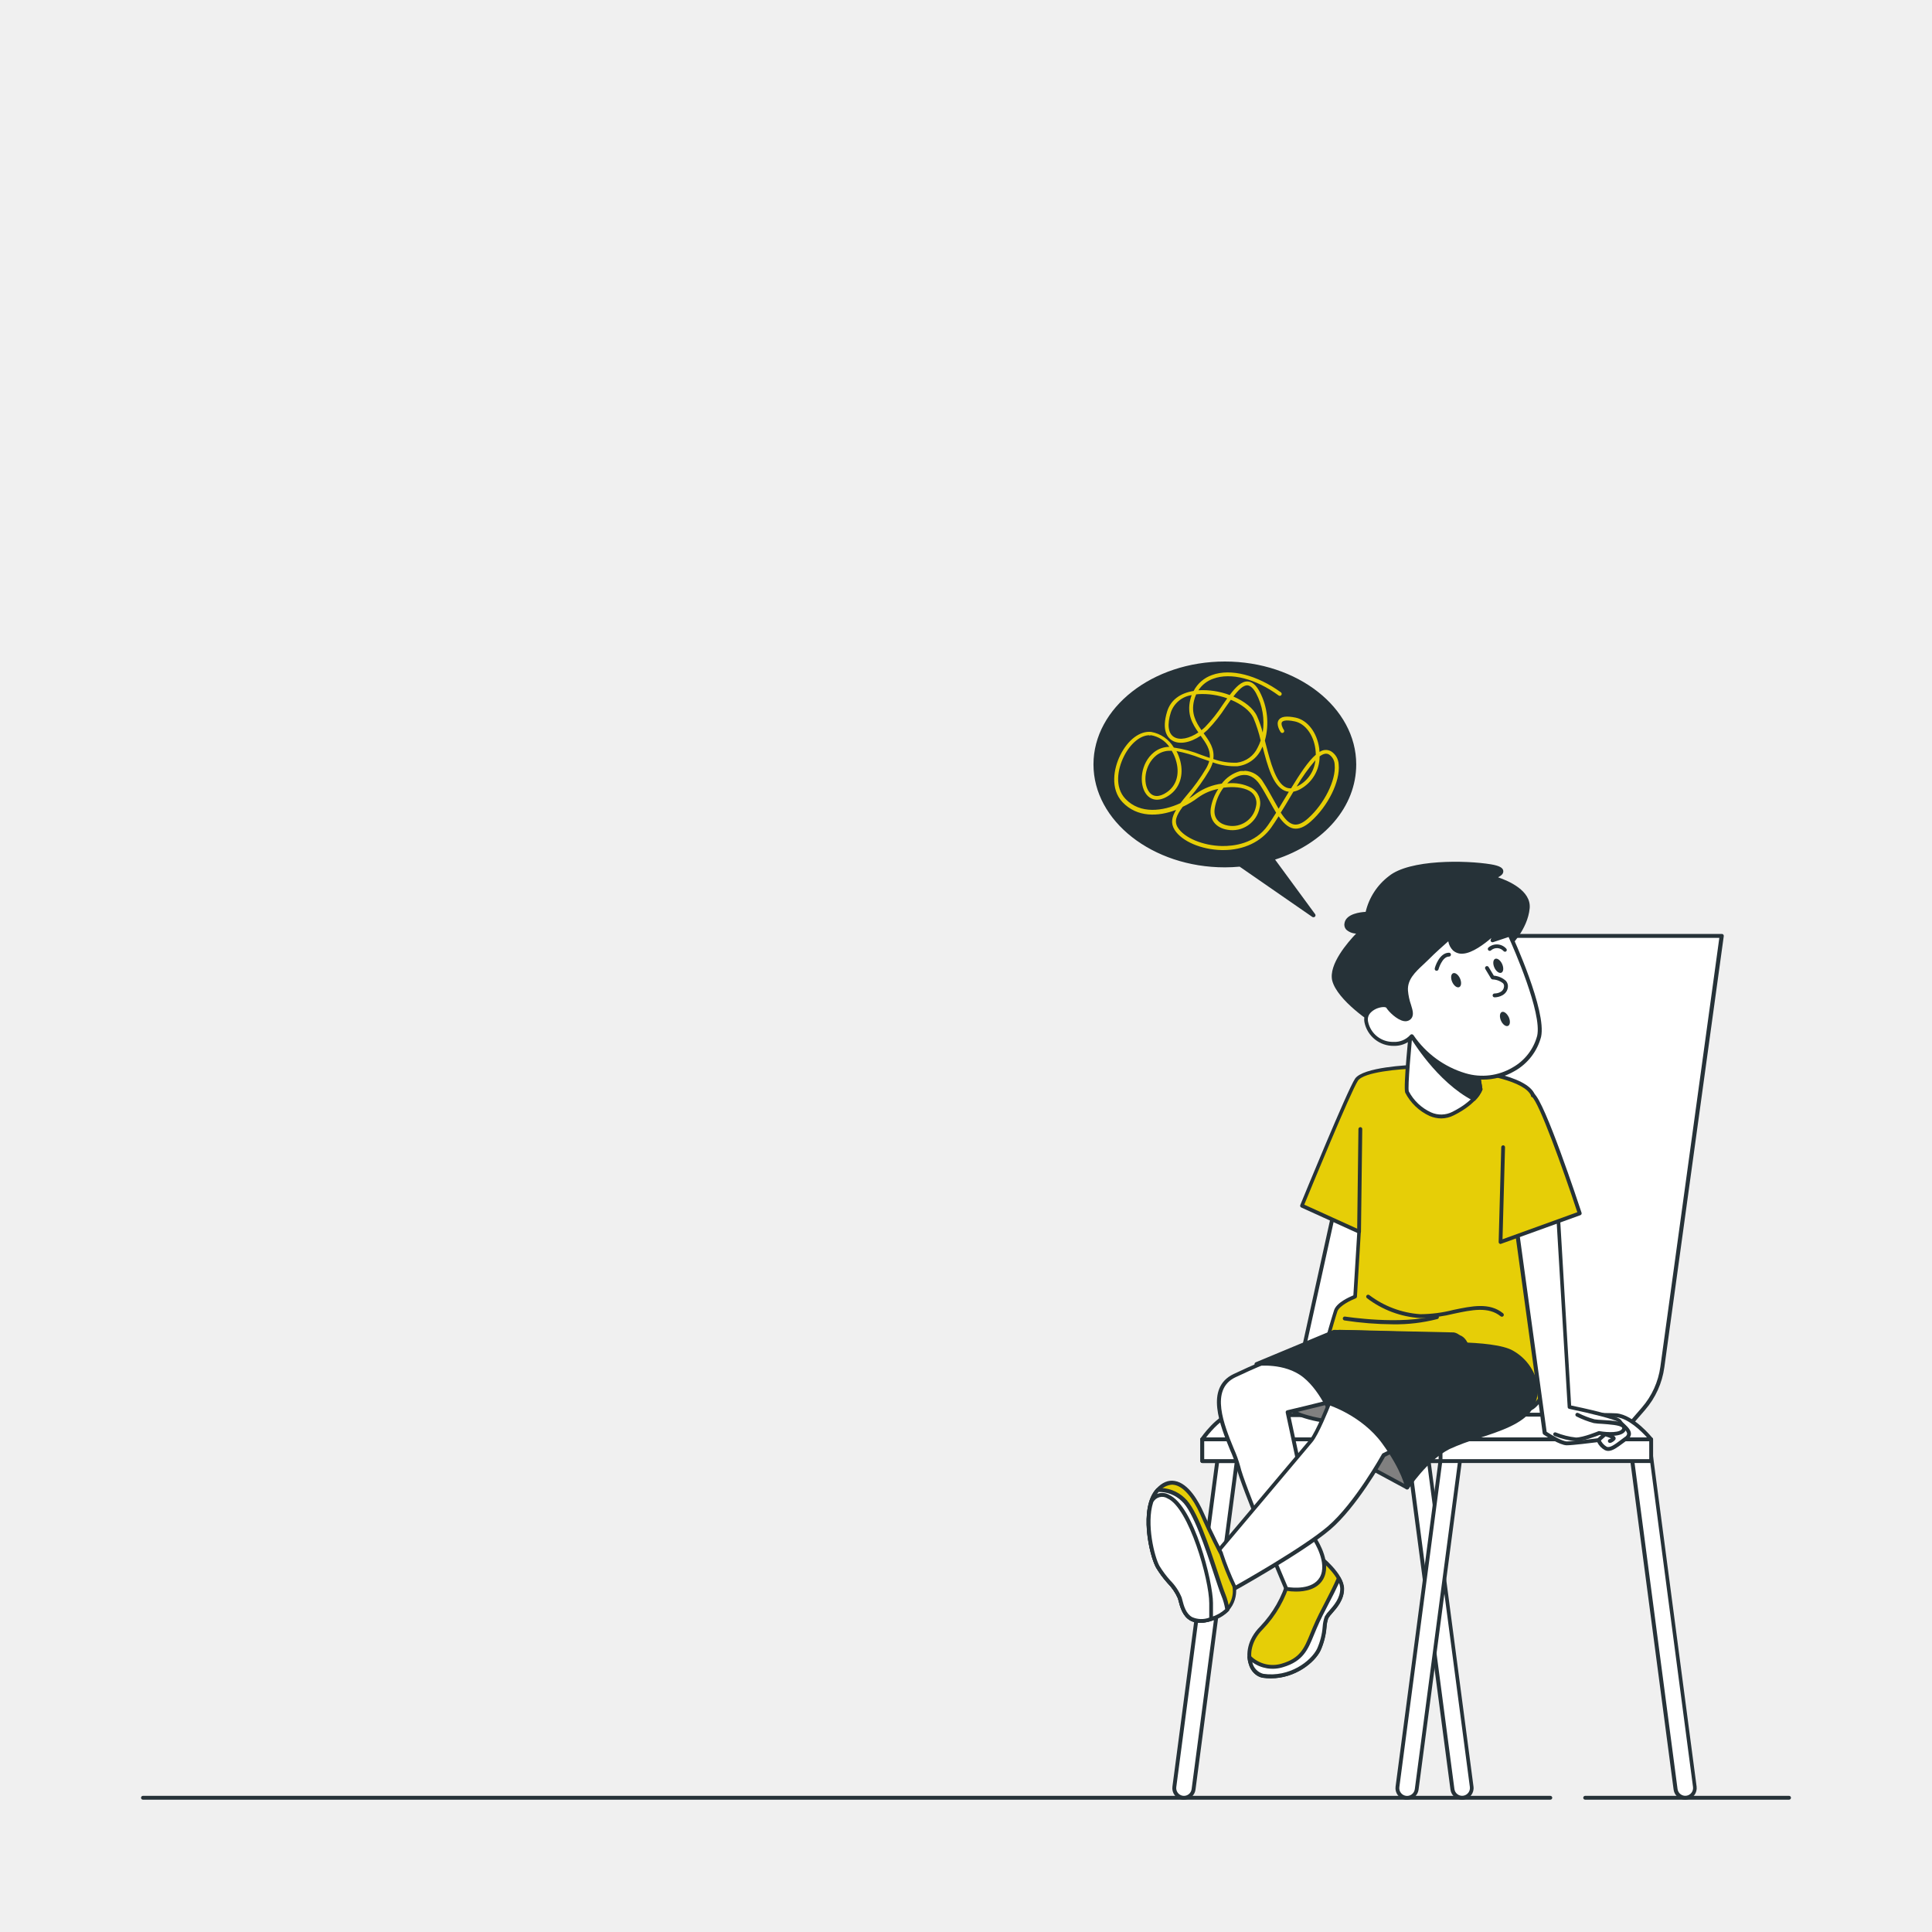
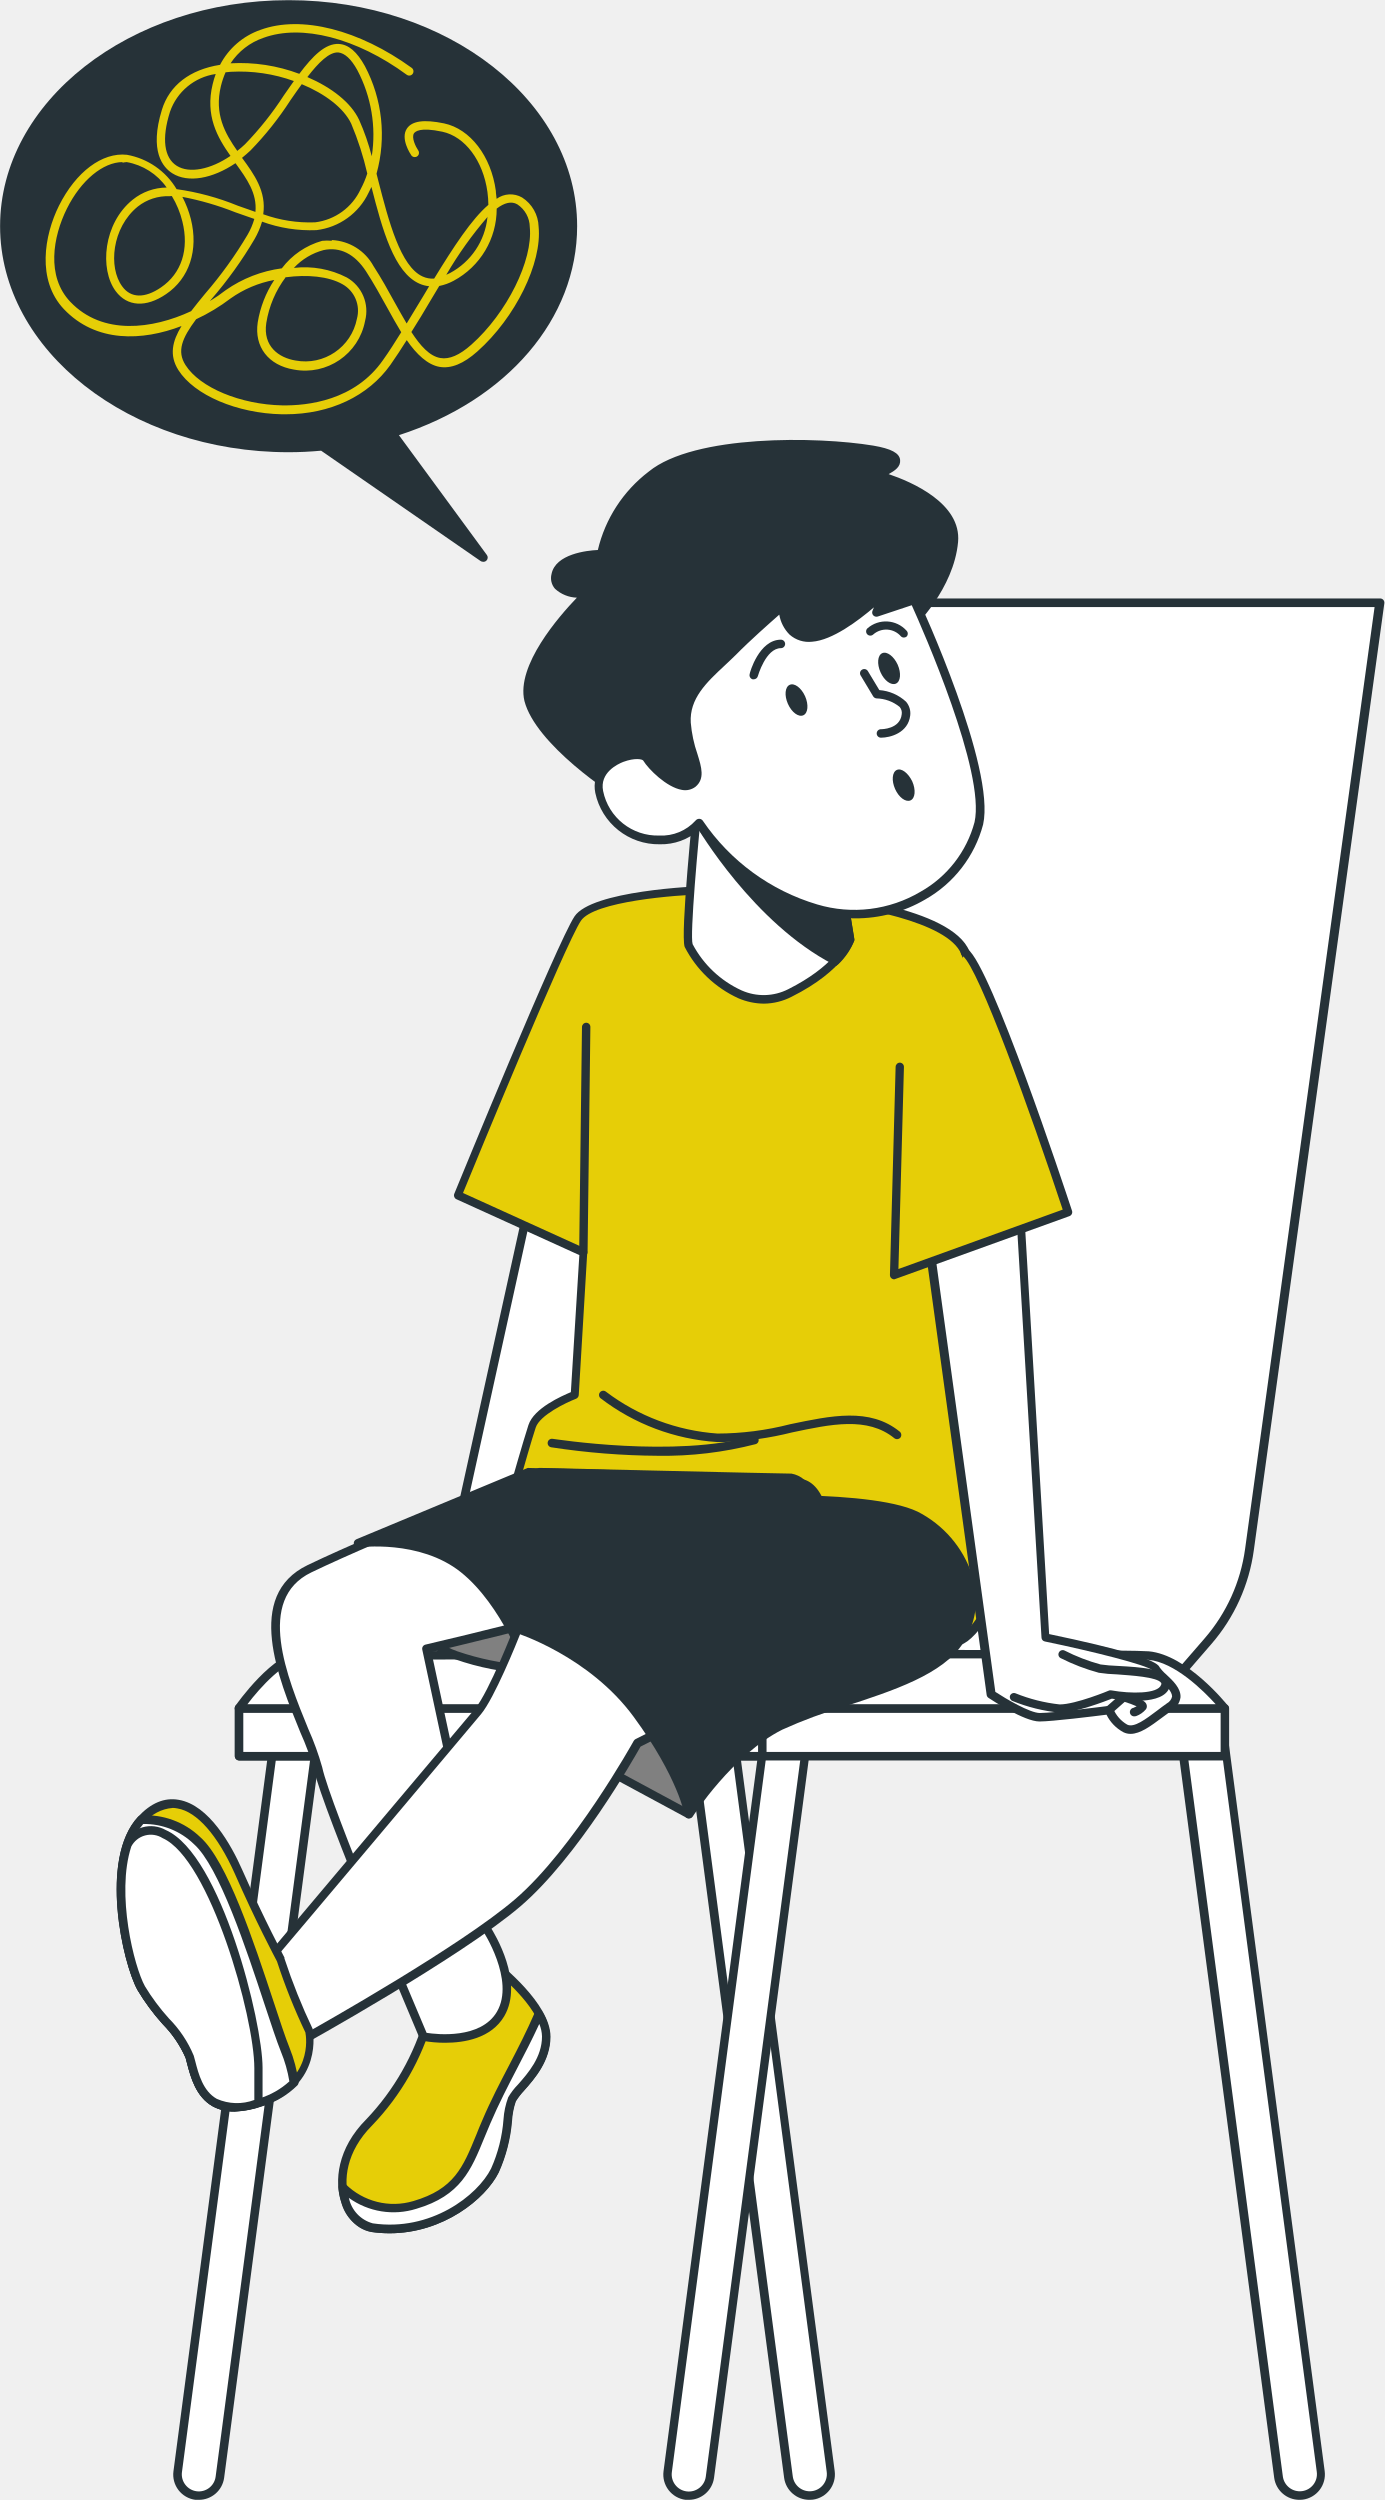
- <svg xmlns="http://www.w3.org/2000/svg" viewBox="0 0 500 500">
-   <g id="freepik--Floor--inject-58">
-     <path d="M401.22,465.76H37a.5.5,0,0,1-.5-.5.5.5,0,0,1,.5-.5H401.22a.5.5,0,0,1,.5.5A.5.5,0,0,1,401.22,465.76Z" style="fill:#263238" />
-     <path d="M463,465.76H410.24a.5.5,0,0,1-.5-.5.51.51,0,0,1,.5-.5H463a.5.5,0,0,1,.5.5A.5.5,0,0,1,463,465.76Z" style="fill:#263238" />
-   </g>
+ <svg xmlns="http://www.w3.org/2000/svg" viewBox="282.98 171.18 163.15 294.6">
  <g id="freepik--speech-bubble-2--inject-58">
    <path d="M317,171.69c18.49,0,33.48,11.7,33.48,26.13,0,11.09-8.86,20.57-21.35,24.36l10.78,14.7L321,223.77c-1.3.12-2.62.19-4,.19-18.49,0-33.47-11.71-33.47-26.14S298.5,171.69,317,171.69Z" style="fill:#263238" />
    <path d="M339.9,237.38a.52.52,0,0,1-.29-.09l-18.79-13c-1.32.12-2.58.18-3.83.18-18.73,0-34-12-34-26.64s15.24-26.63,34-26.63,34,11.94,34,26.63c0,10.9-8.23,20.5-21,24.63l10.37,14.13a.5.5,0,0,1-.05.64A.48.48,0,0,1,339.9,237.38ZM321,223.27a.54.54,0,0,1,.28.08l16.49,11.42-9-12.29a.54.54,0,0,1-.07-.46.55.55,0,0,1,.33-.32c12.76-3.87,21-13.25,21-23.88,0-14.13-14.8-25.63-33-25.63s-33,11.5-33,25.63,14.79,25.64,33,25.64c1.28,0,2.56-.07,3.92-.19Z" style="fill:#263238" />
    <path d="M316.6,220h-.39c-5.3-.11-10.33-2.25-12.21-5.21-1.1-1.74-.72-3.4.37-5.19-4.62,1.77-10.07,2-13.87-2-3.21-3.41-2.31-8.69-.57-12.18,2-4,5.1-6.31,8-6a8.55,8.55,0,0,1,5.86,4.05,30,30,0,0,1,7.21,1.95l2.08.73c.21-2.19-1-3.87-2.35-5.74-2.72,1.84-5.59,2.35-7.43,1.2-1.12-.7-2.75-2.59-1.24-7.5.89-2.88,3.3-4.73,6.85-5.29a8.52,8.52,0,0,1,4.76-4.12c4.82-1.77,11.65,0,17.83,4.48a.51.51,0,0,1,.11.7.5.5,0,0,1-.7.11c-5.91-4.34-12.39-6-16.89-4.35a7.56,7.56,0,0,0-3.87,3,19.85,19.85,0,0,1,8.1,1.24c1.58-2.11,3.08-3.61,4.66-3.52,1.14.06,2.14.92,3.07,2.61a17.25,17.25,0,0,1,1.37,12.68l.21.83c1.22,4.74,2.61,10.12,5.24,11.29a2.78,2.78,0,0,0,1.34.24c2.29-3.74,4.41-7,6.39-8.69a12.49,12.49,0,0,0-.11-1.52c-.51-3.68-2.64-6.53-5.32-7.1s-3.18,0-3.33.18c-.34.5.2,1.6.51,2.05a.5.5,0,0,1-.82.57c-.14-.2-1.32-2-.53-3.17.6-.9,2-1.1,4.38-.61,3.08.65,5.54,3.85,6.1,7.95,0,.31.07.62.09.94a2.77,2.77,0,0,1,3-.16,4.23,4.23,0,0,1,1.95,3.44c.43,4.27-2.74,10.73-7.21,14.7-1.64,1.46-3.11,2.06-4.48,1.82s-2.7-1.47-3.85-3.15c-.63,1-1.28,2-1.92,2.91C326.38,217.85,321.9,220,316.6,220ZM306.09,208.8c-1.67,2.24-2.29,3.77-1.25,5.4,1.69,2.66,6.48,4.65,11.39,4.75,3,.05,8.57-.56,11.89-5.35.72-1,1.43-2.14,2.14-3.27-.55-.9-1.09-1.88-1.66-2.91-.78-1.41-1.58-2.86-2.49-4.27-1.34-2.05-3.06-2.91-5-2.5a7.35,7.35,0,0,0-3.5,2.1,10.86,10.86,0,0,1,6.24,1.13A4.55,4.55,0,0,1,326,209a7.19,7.19,0,0,1-8.39,5.73c-3-.5-4.69-2.68-4.26-5.56a12.79,12.79,0,0,1,1.95-5,13,13,0,0,0-5.15,2.18A22,22,0,0,1,306.09,208.8Zm10.59-5a12.17,12.17,0,0,0-2.32,5.44c-.42,2.77,1.5,4.1,3.43,4.42a6.21,6.21,0,0,0,7.25-4.92,3.58,3.58,0,0,0-1.69-4.06C321.69,203.73,319.17,203.52,316.68,203.85Zm14.76,6.48c1.09,1.68,2.18,2.88,3.44,3.09,1.05.18,2.25-.33,3.65-1.58,4.18-3.72,7.27-9.93,6.88-13.85a3.25,3.25,0,0,0-1.47-2.68c-.7-.41-1.53-.18-2.43.5a9.61,9.61,0,0,1-5.08,8.51,6,6,0,0,1-1.69.61l-1,1.67C333,207.83,332.22,209.09,331.44,210.33Zm-34-20c-2.31,0-4.91,2.14-6.57,5.47s-2.46,8,.4,11c3.81,4,9.68,3.21,14.23,1.1.5-.66,1.06-1.34,1.65-2.06a48.34,48.34,0,0,0,5-6.94,8.26,8.26,0,0,0,.8-1.87c-.75-.25-1.49-.52-2.23-.78a34.45,34.45,0,0,0-6.25-1.82,12,12,0,0,1,1,2.61c.92,3.66-.18,7-2.92,8.85-2.36,1.61-4.57,1.48-5.93-.34-1.93-2.59-1.47-8,2-10.79a6.44,6.44,0,0,1,4-1.43,7.3,7.3,0,0,0-4.71-3A2.82,2.82,0,0,0,297.4,190.36Zm24.66,9.19a5.89,5.89,0,0,1,4.89,3.06c.93,1.43,1.74,2.9,2.52,4.32.48.86.94,1.69,1.39,2.45.68-1.1,1.35-2.21,2-3.3l.65-1.09a3.77,3.77,0,0,1-1.14-.3c-3-1.32-4.37-6.38-5.66-11.4-.1.22-.21.44-.32.65a7.82,7.82,0,0,1-6.17,4.44,16.65,16.65,0,0,1-6.4-1,9.44,9.44,0,0,1-.88,2.05,48.28,48.28,0,0,1-5.08,7.08l-.19.23a18.84,18.84,0,0,0,1.86-1.28,14.93,14.93,0,0,1,6.62-2.58,9,9,0,0,1,4.75-3.24A5.67,5.67,0,0,1,322.06,199.55Zm-19.15-5.17a5.68,5.68,0,0,0-3.73,1.22c-3.06,2.48-3.5,7.18-1.83,9.42,1,1.38,2.65,1.42,4.56.11,2.42-1.65,3.34-4.49,2.52-7.77a10.61,10.61,0,0,0-1.24-3Zm37.51,2.41a45.16,45.16,0,0,0-4.89,6.85l.43-.2A8.43,8.43,0,0,0,340.42,196.79ZM314,196.43a16.16,16.16,0,0,0,6.11.95,6.82,6.82,0,0,0,5.37-3.91,11.17,11.17,0,0,0,.78-1.84,35.68,35.68,0,0,0-1.89-5.87c-.88-1.86-3.1-3.53-5.83-4.66-.44.6-.89,1.25-1.34,1.9a37.92,37.92,0,0,1-4.7,5.91c-.33.31-.67.6-1,.87h0C312.94,191.74,314.39,193.75,314,196.43ZM308.4,179.9a6.71,6.71,0,0,0-5.39,4.46c-1,3.17-.69,5.42.8,6.36s4,.42,6.33-1.17c-1.55-2.19-3-4.74-2.1-8.45A10.51,10.51,0,0,1,308.4,179.9Zm10.8.36c2.85,1.23,5.15,3,6.11,5.07a26.88,26.88,0,0,1,1.48,4.26,16.36,16.36,0,0,0-1.7-10.14c-.74-1.35-1.49-2-2.24-2.09C321.79,177.29,320.52,178.54,319.2,180.26Zm-9.64-.56a10.06,10.06,0,0,0-.55,1.63c-.79,3.29.47,5.55,1.93,7.63a11,11,0,0,0,.91-.78,37.39,37.39,0,0,0,4.57-5.75c.4-.59.8-1.16,1.19-1.7a18.91,18.91,0,0,0-7.43-1.09Z" style="fill:#E6CE07" />
  </g>
  <g id="freepik--character-2--inject-58">
    <path d="M436.13,465.26a1.83,1.83,0,0,0,.33,0,2.49,2.49,0,0,0,2.15-2.8l-11.47-87a2.5,2.5,0,1,0-5,.65l11.47,87A2.5,2.5,0,0,0,436.13,465.26Z" style="fill:#fff" />
    <path d="M436.13,465.76a3,3,0,0,1-3-2.6l-11.47-87a3,3,0,0,1,2.58-3.37,3,3,0,0,1,3.37,2.58l11.47,87a3,3,0,0,1-2.59,3.37A2.55,2.55,0,0,1,436.13,465.76Zm-11.47-92-.26,0a2,2,0,0,0-1.72,2.24l11.47,87a2,2,0,1,0,4-.53l-11.47-87A2,2,0,0,0,424.66,373.75Z" style="fill:#263238" />
    <path d="M378.38,465.26a1.83,1.83,0,0,0,.33,0,2.5,2.5,0,0,0,2.16-2.8l-11.47-87a2.5,2.5,0,1,0-5,.65l11.47,87A2.49,2.49,0,0,0,378.38,465.26Z" style="fill:#fff" />
    <path d="M378.38,465.76a3,3,0,0,1-3-2.6l-11.47-87a3,3,0,0,1,.6-2.22,2.92,2.92,0,0,1,2-1.15,3,3,0,0,1,3.36,2.58l11.47,87a3,3,0,0,1-2.58,3.37A2.68,2.68,0,0,1,378.38,465.76Zm-11.46-92-.26,0a2,2,0,0,0-1.33.77,2,2,0,0,0-.4,1.47l11.47,87a2,2,0,0,0,4-.53l-11.47-87A2,2,0,0,0,366.92,373.75Z" style="fill:#263238" />
    <path d="M382.52,242.18h63.05L430.23,353.79a20.75,20.75,0,0,1-4.88,10.79l-3.21,3.7-63.05-1.67h0a140.52,140.52,0,0,0,13-43.42Z" style="fill:#fff" />
    <path d="M422.14,368.78h0l-63.05-1.67a.52.52,0,0,1-.41-.24.48.48,0,0,1,0-.48,139.49,139.49,0,0,0,12.93-43.26l10.46-81a.49.49,0,0,1,.49-.43h63.05a.5.5,0,0,1,.5.57L430.73,353.86a21.25,21.25,0,0,1-5,11.05l-3.2,3.7A.52.52,0,0,1,422.14,368.78Zm-62.26-2.65,62,1.64,3.05-3.52a20.29,20.29,0,0,0,4.77-10.53l15.26-111H383l-10.39,80.57A141,141,0,0,1,359.88,366.13Z" style="fill:#263238" />
    <path d="M306.41,465.26a1.83,1.83,0,0,1-.33,0,2.49,2.49,0,0,1-2.15-2.8l11.47-87a2.5,2.5,0,1,1,5,.65l-11.47,87A2.49,2.49,0,0,1,306.41,465.26Z" style="fill:#fff" />
    <path d="M306.41,465.76a2.68,2.68,0,0,1-.4,0,3,3,0,0,1-2-1.15,3,3,0,0,1-.59-2.22l11.47-87a3,3,0,0,1,3.37-2.58,2.92,2.92,0,0,1,2,1.15,3,3,0,0,1,.6,2.22l-11.47,87A3,3,0,0,1,306.41,465.76Zm11.46-92a2,2,0,0,0-1.21.42,2,2,0,0,0-.77,1.32l-11.47,87a2,2,0,0,0,.4,1.48,2,2,0,0,0,1.32.77,2,2,0,0,0,2.25-1.72l11.47-87a2,2,0,0,0-1.72-2.24Z" style="fill:#263238" />
    <path d="M364.15,465.26a1.83,1.83,0,0,1-.33,0,2.49,2.49,0,0,1-2.15-2.8l11.47-87a2.5,2.5,0,1,1,5,.65l-11.47,87A2.5,2.5,0,0,1,364.15,465.26Z" style="fill:#fff" />
    <path d="M364.15,465.76a2.55,2.55,0,0,1-.39,0,3,3,0,0,1-2.59-3.37l11.47-87a3,3,0,0,1,3.37-2.58,3,3,0,0,1,2.58,3.37l-11.47,87A3,3,0,0,1,364.15,465.76Zm11.47-92a2,2,0,0,0-2,1.74l-11.47,87a2,2,0,1,0,4,.53l11.47-87a2,2,0,0,0-1.72-2.24Z" style="fill:#263238" />
    <rect x="311.15" y="372.49" width="116.17" height="5.64" transform="translate(738.47 750.62) rotate(180)" style="fill:#fff" />
    <path d="M427.32,378.63H311.15a.51.51,0,0,1-.5-.5v-5.64a.5.5,0,0,1,.5-.5H427.32a.5.5,0,0,1,.5.5v5.64A.5.5,0,0,1,427.32,378.63Zm-115.67-1H426.82V373H311.65Z" style="fill:#263238" />
    <rect x="311.15" y="372.49" width="61.66" height="5.64" transform="translate(683.96 750.62) rotate(180)" style="fill:#fff" />
    <path d="M372.81,378.63H311.15a.51.51,0,0,1-.5-.5v-5.64a.5.5,0,0,1,.5-.5h61.66a.5.5,0,0,1,.5.5v5.64A.5.5,0,0,1,372.81,378.63Zm-61.16-1h60.66V373H311.65Z" style="fill:#263238" />
    <path d="M427.32,372.49s-4.64-5.83-9-6.23-96.5,0-99.66,0-7.52,6.23-7.52,6.23Z" style="fill:#fff" />
    <path d="M427.32,373H311.15a.48.48,0,0,1-.44-.27.49.49,0,0,1,0-.52c.18-.26,4.54-6.44,7.93-6.44l6.21,0c22.2-.08,89.74-.32,93.5,0,4.51.41,9.14,6.17,9.33,6.42a.49.49,0,0,1,.06.53A.5.5,0,0,1,427.32,373Zm-115.18-1H426.23c-1.43-1.58-4.81-4.95-7.94-5.23-2.46-.22-33.89-.23-93.4,0l-6.22,0C316.6,366.76,313.65,370,312.14,372Z" style="fill:#263238" />
    <path d="M345.33,367.89a30.08,30.08,0,0,1-8.59-1.66c-5-1.67-4.44-5.55-.56-7.77S345.33,359.29,345.33,367.89Z" style="fill:gray" />
    <path d="M345.33,368.39a30.3,30.3,0,0,1-8.75-1.69c-2.37-.79-3.77-2.15-3.93-3.82s1.05-3.58,3.29-4.85a5.47,5.47,0,0,1,5.62,0c2.72,1.57,4.27,5.17,4.27,9.85A.5.5,0,0,1,345.33,368.39Zm-6.59-10.13a4.67,4.67,0,0,0-2.31.63c-1.85,1.06-2.92,2.55-2.79,3.89s1.28,2.31,3.26,3a32,32,0,0,0,7.93,1.62c-.11-4.06-1.47-7.13-3.77-8.47A4.69,4.69,0,0,0,338.74,358.26Z" style="fill:#263238" />
    <path d="M345.33,313l-8.74,39.66,10.08-1,10.09-31.26S352.72,313.37,345.33,313Z" style="fill:#fff" />
    <path d="M336.59,353.2a.48.48,0,0,1-.37-.17.5.5,0,0,1-.12-.44l8.74-39.66a.47.47,0,0,1,.51-.39c7.58.34,11.67,7.34,11.84,7.64a.47.47,0,0,1,0,.4l-10.08,31.26a.51.51,0,0,1-.43.35l-10.08,1Zm9.14-39.64-8.5,38.57,9.07-.91,9.91-30.72C355.53,319.43,351.84,314.07,345.73,313.56Z" style="fill:#263238" />
    <path d="M366.17,276.06s-13.11.34-15.13,3.36S336.93,312,336.93,312l14.79,6.72-1,16.81s-4.37,1.68-5,3.69-2,6.72-2,6.72a124.79,124.79,0,0,0,18.49,3.37c8.4.67,14.45.67,18.15.67s12.43,4,13.78,6.72.67,8.07,2,7.73,5.72-5.38,5.72-13.44-2.69-36-2.69-36-.34-26.55-2.36-31.59-17.14-6.39-17.14-6.39Z" style="fill:#E6CE07" />
    <path d="M396,365a.84.84,0,0,1-.5-.17c-.59-.41-.72-1.43-.92-3.34a14.06,14.06,0,0,0-.92-4.52c-1.18-2.35-9.65-6.44-13.33-6.44s-9.77,0-18.2-.68a125.91,125.91,0,0,1-18.57-3.37.53.53,0,0,1-.31-.24.5.5,0,0,1,0-.38s1.35-4.74,2-6.75,3.95-3.43,5-3.88l1-16.15-14.48-6.58a.5.5,0,0,1-.26-.64c.5-1.21,12.15-29.66,14.17-32.69s14.16-3.55,15.53-3.59h0l13.44,1c.64.06,15.46,1.44,17.57,6.7,2,5.07,2.37,30.69,2.39,31.78,0,.23,2.69,28,2.69,36S398,364.5,396.2,365A1,1,0,0,1,396,365Zm-51.69-19.36a122.64,122.64,0,0,0,17.9,3.22c8.39.67,14.48.67,18.12.67s12.78,4.11,14.22,7a15,15,0,0,1,1,4.86A7.75,7.75,0,0,0,396,364c1-.29,5.27-5.1,5.27-13s-2.66-35.64-2.69-35.92-.36-26.56-2.32-31.46c-1.56-3.9-12.6-5.7-16.72-6.07l-13.41-1c-3.6.1-13.17.84-14.7,3.14-1.83,2.75-12.37,28.36-13.89,32.07l14.35,6.52a.49.49,0,0,1,.29.49l-1,16.81a.52.52,0,0,1-.32.43c-1.16.45-4.26,1.92-4.75,3.39S344.63,344.36,344.27,345.62Z" style="fill:#263238" />
    <line x1="351.72" y1="318.75" x2="352.05" y2="292.2" style="fill:#fff" />
    <path d="M351.72,319.25h0a.49.49,0,0,1-.49-.51l.33-26.55a.51.51,0,0,1,.5-.49h0a.49.49,0,0,1,.49.5l-.33,26.56A.51.51,0,0,1,351.72,319.25Z" style="fill:#263238" />
    <path d="M368.28,341.11h-.79a25.22,25.22,0,0,1-13.74-5.16.5.5,0,0,1-.07-.7.5.5,0,0,1,.71-.07,24.66,24.66,0,0,0,13.14,4.93,34.78,34.78,0,0,0,8.56-1.1c4.82-1,9.37-2,12.91.87a.51.51,0,0,1,.08.71.52.52,0,0,1-.71.07c-3.17-2.58-7.49-1.65-12.07-.68A38.11,38.11,0,0,1,368.28,341.11Z" style="fill:#263238" />
    <path d="M360.52,342.73a86.55,86.55,0,0,1-12.58-1,.5.5,0,1,1,.16-1c.14,0,14.45,2.3,23.64-.33a.5.5,0,0,1,.62.34.49.49,0,0,1-.34.62A43.36,43.36,0,0,1,360.52,342.73Z" style="fill:#263238" />
    <path d="M365.35,264s-1.78,17-1.27,18.57,5.85,8.64,11.95,5.59,7.12-6.36,7.12-6.36l-1.52-9.4-15.26-9.67Z" style="fill:#fff" />
    <path d="M373,289.45a7.82,7.82,0,0,1-3-.63,13.35,13.35,0,0,1-6.34-6.06c-.51-1.55.95-15.92,1.25-18.78a.54.54,0,0,1,.11-.26l1-1.27a.5.5,0,0,1,.65-.11L381.89,272a.5.5,0,0,1,.23.35l1.52,9.4a.44.44,0,0,1,0,.23c-.05.14-1.15,3.55-7.38,6.66A7.27,7.27,0,0,1,373,289.45Zm-7.12-25.22c-.68,6.56-1.62,17.18-1.28,18.21a12.3,12.3,0,0,0,5.77,5.45,6.39,6.39,0,0,0,5.49-.14c5.26-2.64,6.6-5.41,6.83-6l-1.47-9.06-14.69-9.31Z" style="fill:#263238" />
    <path d="M366.74,263l-1.33,5.17s6.65,11.37,16,16.21a7.45,7.45,0,0,0,1.73-2.55l-1.52-9.4Z" style="fill:#263238" />
    <path d="M381.52,285l-.33-.17c-9.38-4.85-15.94-15.94-16.21-16.41l-.1-.17,1.55-6,15.65,9.91,1.58,9.75,0,.11a8,8,0,0,1-1.85,2.75ZM366,268.09c.87,1.43,7,11.19,15.36,15.67a7.31,7.31,0,0,0,1.33-2l-1.47-9-14.12-8.94Z" style="fill:#263238" />
    <path d="M390.23,244.83s4.67-4.42,5.16-9.83-9.09-7.86-9.09-7.86,5.4-2-.49-2.95-20.64-1.48-26.05,2.95-5.9,9.33-5.9,9.33-4.91,0-5.4,2.46,3.68,2.21,3.68,2.21-8.1,7.62-6.88,12.53,10.08,10.82,12,11.8,5.16,3.19,7.87.74,2-7.87,2.95-10.82,5.4-7.86,6.88-8.35,4.17.25,8.1-.74S390.23,244.83,390.23,244.83Z" style="fill:#263238" />
    <path d="M362.38,267.83a10.3,10.3,0,0,1-4.59-1.54l-.71-.37c-2.16-1.08-11-7.09-12.3-12.13-1-4.2,4.09-10,6.18-12.18a4,4,0,0,1-2.58-1.05,1.91,1.91,0,0,1-.41-1.73c.47-2.38,4.18-2.78,5.46-2.84a16.34,16.34,0,0,1,6-9.24c5.36-4.38,19.87-4.15,26.45-3.06,2.12.36,3.09.88,3.17,1.69s-.62,1.26-1.35,1.67c2.7.91,8.59,3.44,8.18,8-.51,5.53-5.12,10-5.32,10.15a.43.43,0,0,1-.26.13s-3.22.5-7.09,1.47a21.82,21.82,0,0,1-5.77.56,8.24,8.24,0,0,0-2.3.16c-1.2.4-5.59,5.12-6.56,8a18.51,18.51,0,0,0-.59,3.6c-.28,2.67-.58,5.69-2.5,7.43A4.49,4.49,0,0,1,362.38,267.83Zm-10.24-27.19a.5.5,0,0,1,.46.31.49.49,0,0,1-.11.56c-.08.07-7.88,7.47-6.74,12s10,10.57,11.78,11.47l.73.39c2,1,4.44,2.36,6.57.42,1.63-1.48,1.92-4.29,2.17-6.78a18.87,18.87,0,0,1,.64-3.81c1-3,5.44-8.09,7.2-8.67a8.44,8.44,0,0,1,2.62-.22,20.63,20.63,0,0,0,5.52-.53c3.42-.86,6.31-1.35,7-1.46.69-.69,4.47-4.7,4.9-9.41.45-4.92-8.62-7.31-8.72-7.33a.49.49,0,0,1-.37-.46.49.49,0,0,1,.33-.49c1-.38,1.91-1,1.93-1.21h0s-.18-.42-2.34-.78c-6.42-1.07-20.54-1.33-25.64,2.84s-5.71,9-5.72,9a.5.5,0,0,1-.5.45c-1.25,0-4.58.38-4.91,2.06a.94.94,0,0,0,.18.88c.62.71,2.37.77,3,.73Zm38.09,4.19h0Z" style="fill:#263238" />
    <path d="M375.24,242.62s-3.44,2.95-5.9,5.4-5.65,4.67-5.4,8.36,2.21,5.89.74,7.12-4.67-1.72-5.41-2.95-6.39.25-5.65,3.94a7.07,7.07,0,0,0,7.12,5.65,5.91,5.91,0,0,0,4.67-2,25.31,25.31,0,0,0,13.76,10.08c9.34,2.7,17.69-3.44,19.17-10.08s-7.62-26.29-7.62-26.29l-4.42,1.47,1-2.45s-5.16,5.16-8.6,5.4S375.24,242.62,375.24,242.62Z" style="fill:#fff" />
    <path d="M383.72,279.4a17.26,17.26,0,0,1-4.69-.67A25.74,25.74,0,0,1,365.34,269a6.72,6.72,0,0,1-4.6,1.67,7.63,7.63,0,0,1-7.61-6.06c-.47-2.32,1.24-3.87,3-4.55,1.37-.53,3-.61,3.57.27s2.5,2.74,3.86,3a.92.92,0,0,0,.79-.15c.59-.49.39-1.25-.08-2.78a16.6,16.6,0,0,1-.83-3.93c-.22-3.31,2.07-5.46,4.3-7.54.42-.4.85-.8,1.25-1.2,2.44-2.44,5.89-5.4,5.93-5.43a.49.49,0,0,1,.53-.08.5.5,0,0,1,.29.46,4.08,4.08,0,0,0,1,2.61,2.41,2.41,0,0,0,1.91.57c3.21-.23,8.23-5.21,8.28-5.26a.5.5,0,0,1,.63-.06.52.52,0,0,1,.19.6l-.59,1.46,3.4-1.13a.49.49,0,0,1,.61.26c.38.81,9.15,19.89,7.66,26.61a14.38,14.38,0,0,1-6.83,8.84A16.19,16.19,0,0,1,383.72,279.4Zm-18.31-11.73h0a.52.52,0,0,1,.4.24,24.87,24.87,0,0,0,13.47,9.85,15.3,15.3,0,0,0,12.18-1.5,13.37,13.37,0,0,0,6.36-8.2c1.31-5.88-6.12-22.73-7.4-25.56l-4,1.33a.52.52,0,0,1-.53-.13.51.51,0,0,1-.1-.53l.17-.42c-1.85,1.58-4.9,3.88-7.28,4.05a3.4,3.4,0,0,1-2.66-.84,4.37,4.37,0,0,1-1.21-2.35c-1.13,1-3.41,3-5.15,4.77-.41.41-.85.81-1.28,1.22-2.15,2-4.17,3.91-4,6.74a15.17,15.17,0,0,0,.79,3.71c.48,1.55.89,2.9-.23,3.84a2,2,0,0,1-1.61.37c-1.79-.3-3.94-2.44-4.55-3.45-.11-.18-1-.35-2.35.15-.67.26-2.81,1.27-2.38,3.43a6.55,6.55,0,0,0,6.63,5.25,5.39,5.39,0,0,0,4.27-1.77A.54.54,0,0,1,365.41,267.67Z" style="fill:#263238" />
    <path d="M386.79,258.11a.5.5,0,0,1-.5-.5.5.5,0,0,1,.5-.5c.09,0,2.26,0,2.45-1.77a1.06,1.06,0,0,0-.25-.86,4.48,4.48,0,0,0-2.73-1,.52.52,0,0,1-.39-.25l-1.47-2.45a.49.49,0,0,1,.17-.69.5.5,0,0,1,.68.17l1.35,2.24a5.21,5.21,0,0,1,3.15,1.37,2.1,2.1,0,0,1,.49,1.62C390,257.55,387.88,258.11,386.79,258.11Z" style="fill:#263238" />
    <path d="M377.85,253.22c.44,1,.35,2-.21,2.25s-1.37-.35-1.81-1.34-.35-2,.21-2.25S377.4,252.23,377.85,253.22Z" style="fill:#263238" />
    <path d="M388.76,249.5c.44,1,.35,2-.21,2.24s-1.37-.35-1.81-1.34-.35-2,.2-2.25S388.31,248.51,388.76,249.5Z" style="fill:#263238" />
    <path d="M390.48,263.26c.44,1,.35,2-.21,2.24s-1.37-.35-1.81-1.34-.35-2,.2-2.25S390,262.27,390.48,263.26Z" style="fill:#263238" />
    <path d="M371.8,251.23l-.13,0a.5.5,0,0,1-.35-.61c0-.17,1.11-4.06,3.68-4.06a.5.5,0,0,1,0,1c-1.78,0-2.71,3.28-2.72,3.31A.5.5,0,0,1,371.8,251.23Z" style="fill:#263238" />
    <path d="M389.49,246.31a.49.49,0,0,1-.35-.15,2.3,2.3,0,0,0-3.25-.22.5.5,0,0,1-.7,0,.5.5,0,0,1,0-.71,3.29,3.29,0,0,1,4.62.27.5.5,0,0,1,0,.7A.51.51,0,0,1,389.49,246.31Z" style="fill:#263238" />
    <path d="M333.57,408.83a29.16,29.16,0,0,1-7.06,12.43c-5.38,5.38-3.06,12,.33,12.44,7.06,1,12.78-3.36,14.46-6.72s1.34-7.06,2-8.41,4-3.69,4-7.39-6.05-8.4-6.05-8.4Z" style="fill:#E6CE07" />
    <path d="M328.88,434.35a15.4,15.4,0,0,1-2.11-.15,4.8,4.8,0,0,1-3.57-3.48c-.83-2.49-.49-6.37,2.95-9.81a29,29,0,0,0,6.93-12.2.53.53,0,0,1,.18-.28l7.73-6.05a.5.5,0,0,1,.61,0c.26.2,6.25,4.9,6.25,8.8,0,2.84-1.85,4.94-3.08,6.33a8.34,8.34,0,0,0-1,1.29,8.69,8.69,0,0,0-.45,2.3,18.44,18.44,0,0,1-1.57,6.1C340.19,430.3,335.21,434.35,328.88,434.35ZM334,409.12a29.63,29.63,0,0,1-7.15,12.5c-3.12,3.12-3.44,6.58-2.71,8.78a3.82,3.82,0,0,0,2.76,2.81c6.83,1,12.35-3.28,13.94-6.46a17.31,17.31,0,0,0,1.46-5.77,9.17,9.17,0,0,1,.56-2.63,7.61,7.61,0,0,1,1.15-1.5c1.19-1.35,2.83-3.21,2.83-5.67,0-3-4.36-6.77-5.56-7.76Z" style="fill:#263238" />
    <path d="M341.3,427c1.68-3.36,1.34-7.06,2-8.41s4-3.69,4-7.39a5.62,5.62,0,0,0-.84-2.66c-2,4.53-4.26,8.16-6.22,12.74s-2.69,8.07-8.4,9.75a8.52,8.52,0,0,1-8.54-2.1c.22,2.58,1.7,4.53,3.49,4.79C333.9,434.71,339.62,430.34,341.3,427Z" style="fill:#fff" />
    <path d="M328.88,434.35a15.4,15.4,0,0,1-2.11-.15c-2.06-.3-3.68-2.46-3.91-5.25a.48.48,0,0,1,.28-.49.5.5,0,0,1,.56.09,8.07,8.07,0,0,0,8,2c4.79-1.41,5.83-3.95,7.4-7.79.21-.54.44-1.1.69-1.67,1-2.37,2.13-4.52,3.21-6.59s2.06-4,3-6.16a.5.5,0,0,1,.44-.3.47.47,0,0,1,.46.25,6.06,6.06,0,0,1,.9,2.91c0,2.84-1.85,4.94-3.08,6.33a8.34,8.34,0,0,0-1,1.29,8.69,8.69,0,0,0-.45,2.3,18.44,18.44,0,0,1-1.57,6.1C340.19,430.3,335.21,434.35,328.88,434.35Zm-4.79-4.17a3.93,3.93,0,0,0,2.82,3c6.82,1,12.35-3.28,13.94-6.46a17.31,17.31,0,0,0,1.46-5.77,9.17,9.17,0,0,1,.56-2.63,7.61,7.61,0,0,1,1.15-1.5c1.19-1.35,2.83-3.21,2.83-5.67a4.07,4.07,0,0,0-.32-1.47c-.85,1.84-1.74,3.56-2.61,5.23-1.07,2.06-2.17,4.18-3.17,6.52-.25.57-.47,1.12-.69,1.65-1.56,3.82-2.79,6.84-8,8.38A9,9,0,0,1,324.09,430.18Z" style="fill:#263238" />
    <path d="M346.67,344.63s-18.15,7.06-27.22,11.43,0,18.82,1,23.53,12.43,31.59,12.43,31.59,6.73,1.34,9.08-2.69-1.68-10.08-1.68-10.08l-7.06-32.94s40.33-9.41,43.69-13.11.68-7.06-.67-7.06S346.67,344.63,346.67,344.63Z" style="fill:#fff" />
    <path d="M335.43,411.9a14.73,14.73,0,0,1-2.63-.23.5.5,0,0,1-.37-.29c-.46-1.1-11.45-27-12.46-31.69a31.28,31.28,0,0,0-1.59-4.35c-2.63-6.43-6.6-16.14.85-19.73,9-4.33,27.08-11.38,27.26-11.45a.64.64,0,0,1,.2,0c.28,0,28.24.67,29.56.67a3.14,3.14,0,0,1,2.41,2.05c.39.88,1,3.21-1.37,5.85-3.26,3.59-38.69,12-43.47,13.14l6.94,32.37c.5.79,4,6.49,1.64,10.53C340.86,411.38,337.71,411.9,335.43,411.9Zm-2.18-1.17c1.21.19,6.39.76,8.29-2.49,2.16-3.71-1.63-9.5-1.67-9.55a.67.67,0,0,1-.07-.18l-7.06-32.94a.5.5,0,0,1,.38-.59c11.17-2.61,40.76-10,43.43-13,1.94-2.12,1.58-3.89,1.2-4.76s-1.14-1.46-1.5-1.46c-1.31,0-27.36-.62-29.49-.67-1.42.56-18.47,7.23-27.09,11.38-6.61,3.18-2.85,12.37-.36,18.45a32.89,32.89,0,0,1,1.64,4.52C321.88,383.84,332.08,408,333.25,410.73Z" style="fill:#263238" />
    <path d="M345.33,344.63,325.16,353s7.4-1,12.44,3,7.73,11.83,7.73,11.83,28.57-11.16,32.27-13.51,2.35-7.73,0-8.41S345.33,344.63,345.33,344.63Z" style="fill:#263238" />
    <path d="M345.33,368.39a.54.54,0,0,1-.21-.05.5.5,0,0,1-.26-.29c0-.07-2.71-7.71-7.57-11.6s-12-2.93-12.06-2.92a.5.5,0,0,1-.55-.37.51.51,0,0,1,.29-.59l20.17-8.4a.45.45,0,0,1,.2,0c1.22,0,30,.68,32.39,1.36,1.28.37,2.33,1.86,2.6,3.71a5.52,5.52,0,0,1-2.47,5.6c-3.69,2.35-31.17,13.1-32.34,13.55A.41.41,0,0,1,345.33,368.39Zm-17.4-16a16.9,16.9,0,0,1,10,3.25c4.42,3.54,7,9.77,7.72,11.57,3.74-1.47,28.34-11.15,31.7-13.28a4.56,4.56,0,0,0,2-4.62,3.41,3.41,0,0,0-1.88-2.88c-1.87-.54-23.65-1.14-32-1.33Z" style="fill:#263238" />
    <path d="M364.15,385l-11.6-6.26s-.56-4.16,4.15-5.82,8.88-.83,9.43.56S364.15,385,364.15,385Z" style="fill:gray" />
    <path d="M364.15,385.46a.53.53,0,0,1-.24-.06l-11.6-6.26a.48.48,0,0,1-.26-.37,6.14,6.14,0,0,1,4.49-6.36c4.79-1.69,9.35-.94,10.06.84.58,1.46-1.53,10.12-2,11.83a.5.5,0,0,1-.29.34A.45.45,0,0,1,364.15,385.46ZM353,378.39l10.8,5.83c1.16-4.75,2.15-9.86,1.85-10.6-.42-1-4.32-1.85-8.8-.27C353.2,374.65,353,377.53,353,378.39Z" style="fill:#263238" />
    <path d="M344,363.12s-3,7.73-4.71,9.74-25.21,29.92-25.21,29.92l4,9.07s18.83-10.42,25.89-16.47,14.11-18.82,14.11-18.82l6-3S356.09,359.42,344,363.12Z" style="fill:#fff" />
    <path d="M318.1,412.35l-.15,0a.5.5,0,0,1-.3-.27l-4-9.08a.52.52,0,0,1,.08-.52c.23-.28,23.54-27.92,25.21-29.92s4.59-9.53,4.62-9.61a.49.49,0,0,1,.32-.29c12.34-3.77,20.66,10.5,20.75,10.65a.53.53,0,0,1,0,.39.5.5,0,0,1-.25.3l-5.92,3c-.82,1.46-7.41,13.05-14.15,18.82-7,6-25.77,16.43-26,16.53A.54.54,0,0,1,318.1,412.35Zm-3.44-9.49,3.68,8.29c3-1.67,19-10.73,25.32-16.15,6.91-5.92,13.93-18.55,14-18.68a.56.56,0,0,1,.22-.21l5.56-2.78c-1.49-2.33-8.84-12.75-19.08-9.8-.52,1.32-3.13,7.77-4.7,9.65S317,400.13,314.66,402.86Z" style="fill:#263238" />
    <path d="M363.14,351.35,344,363.12s8.73,2.69,14.11,10.08,6,11.76,6,11.76,4.71-7.39,10.76-10.42,17.81-4.7,21.17-10.08.34-11.43-4.7-14.45-24.54-2-24.54-2" style="fill:#263238" />
    <path d="M364.15,385.46h-.1a.49.49,0,0,1-.39-.41s-.74-4.37-6-11.55-13.78-9.87-13.86-9.9a.48.48,0,0,1-.35-.41.5.5,0,0,1,.23-.49l19.16-11.76a.5.5,0,0,1,.69.16.51.51,0,0,1-.16.69L345.14,363a30.6,30.6,0,0,1,13.37,9.92c3.86,5.31,5.33,9.08,5.86,10.85,1.49-2.12,5.44-7.23,10.31-9.66a58.59,58.59,0,0,1,7.48-2.79c5.32-1.72,11.35-3.68,13.5-7.11a8.45,8.45,0,0,0,1.1-6.55,12.09,12.09,0,0,0-5.64-7.21c-4.86-2.91-24.06-2-24.25-1.95a.48.48,0,0,1-.53-.47.51.51,0,0,1,.48-.53c.8,0,19.7-1,24.81,2.09a12.93,12.93,0,0,1,6.1,7.84,9.37,9.37,0,0,1-1.22,7.31c-2.34,3.74-8.29,5.67-14,7.53a57.19,57.19,0,0,0-7.34,2.73c-5.85,2.93-10.51,10.17-10.56,10.24A.48.48,0,0,1,364.15,385.46Z" style="fill:#263238" />
    <path d="M316.09,402.11s-2.35-4.37-5-10.42-7.06-10.76-11.43-6.05-1.68,16.8,0,19.83,5,5.71,5.71,8.06,1.35,7.73,8.41,5.38,5.71-8.4,5.71-8.4A69.41,69.41,0,0,1,316.09,402.11Z" style="fill:#E6CE07" />
    <path d="M310.61,420a5.25,5.25,0,0,1-2.53-.59c-2-1.11-2.65-3.5-3.06-5.08-.06-.24-.11-.45-.17-.65a13.24,13.24,0,0,0-2.72-4,25.76,25.76,0,0,1-2.95-4c-1.76-3.17-4.54-15.45.07-20.41,1.5-1.62,3.11-2.3,4.78-2,3.6.6,6.23,5.4,7.47,8.2,2.65,6,5,10.35,5,10.39a.49.49,0,0,1,0,.11,71.08,71.08,0,0,0,3.33,8.31.49.49,0,0,1,0,.11c0,.06,1.35,6.52-6.05,9A10.55,10.55,0,0,1,310.61,420Zm-7.29-35.77A4.66,4.66,0,0,0,300,386c-4,4.34-1.65,16.14.08,19.24a25,25,0,0,0,2.83,3.8,13.68,13.68,0,0,1,2.92,4.38c.06.2.12.43.18.67.39,1.5.92,3.55,2.57,4.45,1.2.65,2.89.63,5-.08,6.27-2.09,5.5-7.17,5.39-7.77a69.2,69.2,0,0,1-3.35-8.38c-.28-.53-2.53-4.76-5-10.4-2-4.46-4.43-7.24-6.72-7.62A3.51,3.51,0,0,0,303.32,384.22Z" style="fill:#263238" />
    <path d="M317.62,416.58a15.06,15.06,0,0,0-1-3.86c-1.93-4.84-6.28-21-10.38-24.65a8.81,8.81,0,0,0-6.59-2.43c-4.37,4.7-1.68,16.8,0,19.83s5,5.71,5.71,8.06,1.35,7.73,8.41,5.38A9.24,9.24,0,0,0,317.62,416.58Z" style="fill:#fff" />
    <path d="M310.61,420a5.25,5.25,0,0,1-2.53-.59c-2-1.11-2.65-3.5-3.06-5.08-.06-.24-.11-.45-.17-.65a13.24,13.24,0,0,0-2.72-4,25.76,25.76,0,0,1-2.95-4c-1.76-3.17-4.54-15.45.07-20.41a.52.52,0,0,1,.33-.16,9.23,9.23,0,0,1,7,2.56c3.16,2.79,6.32,12.37,8.63,19.36.75,2.28,1.4,4.26,1.89,5.47a16.53,16.53,0,0,1,1.06,4,.51.51,0,0,1-.13.41,10,10,0,0,1-4.1,2.46A10.55,10.55,0,0,1,310.61,420Zm-10.76-33.87c-3.85,4.46-1.5,16,.21,19.1a25,25,0,0,0,2.83,3.8,13.68,13.68,0,0,1,2.92,4.38c.06.2.12.43.18.67.39,1.5.92,3.55,2.57,4.45,1.2.66,2.89.63,5-.08a9.25,9.25,0,0,0,3.52-2,15.91,15.91,0,0,0-1-3.51c-.5-1.24-1.15-3.23-1.91-5.52-2.14-6.5-5.38-16.32-8.34-18.93A8.37,8.37,0,0,0,299.85,386.12Z" style="fill:#263238" />
    <path d="M302.31,387.32a3.1,3.1,0,0,0-4.32,1.25c-1.85,5.6.23,14.38,1.63,16.9,1.68,3,5,5.71,5.71,8.06s1.34,7.56,8.11,5.46c0-1.05,0-2.4,0-4.11C313.4,409.16,308.36,390,302.31,387.32Z" style="fill:#fff" />
    <path d="M310.62,420a5.24,5.24,0,0,1-2.58-.62c-2-1.11-2.61-3.49-3-5.05-.06-.23-.11-.45-.17-.64a13.24,13.24,0,0,0-2.72-4,25.76,25.76,0,0,1-2.95-4c-1.38-2.49-3.62-11.39-1.67-17.3a.6.6,0,0,1,.06-.11,3.59,3.59,0,0,1,4.94-1.44h0c6.53,2.9,11.39,22.64,11.39,28q0,1.25,0,2.25c0,.71,0,1.33,0,1.87a.48.48,0,0,1-.35.47A10.06,10.06,0,0,1,310.62,420Zm-12.18-31.19c-1.8,5.55.34,14.13,1.62,16.43a25,25,0,0,0,2.83,3.8,13.68,13.68,0,0,1,2.92,4.38q.09.3.18.66c.38,1.48.91,3.52,2.54,4.43a5.84,5.84,0,0,0,4.42.13c0-.44,0-.93,0-1.47s0-1.43,0-2.27c0-6.08-5.25-24.64-10.8-27.11h0A2.6,2.6,0,0,0,298.44,388.79Z" style="fill:#263238" />
    <path d="M392.39,317.07l7.39,53.78s4,2.69,5.71,2.69,8.2-.84,8.2-.84a4.39,4.39,0,0,0,1.9,2.16c1.35.67,3.26-1.2,5.18-2.54,2.46-1.72-1.29-3.56-1.63-4.57s-13-3.63-13-3.63l-3-51.08Z" style="fill:#fff" />
    <path d="M416.21,375.5a1.91,1.91,0,0,1-.84-.19,4.68,4.68,0,0,1-2-2.07c-1.42.18-6.42.8-7.9.8-1.78,0-5.56-2.49-6-2.78a.49.49,0,0,1-.22-.34l-7.39-53.78a.51.51,0,0,1,.32-.54l10.75-4a.51.51,0,0,1,.68.44l3,50.7c8.33,1.74,12.7,3.05,13,3.89a4.73,4.73,0,0,0,.8.87c.78.73,1.75,1.63,1.68,2.7a2.16,2.16,0,0,1-1.05,1.56l-1.13.83C418.61,374.56,417.35,375.5,416.21,375.5Zm-2.52-3.3a.51.51,0,0,1,.47.32,3.87,3.87,0,0,0,1.65,1.89c.81.4,2.18-.64,3.51-1.64.38-.29.77-.59,1.16-.86a1.23,1.23,0,0,0,.62-.81c0-.59-.74-1.32-1.36-1.9a4,4,0,0,1-1-1.22c-.73-.62-6.95-2.19-12.64-3.37a.48.48,0,0,1-.39-.46l-3-50.41-9.75,3.66,7.31,53.15c1.22.8,4.07,2.49,5.25,2.49,1.63,0,8.07-.83,8.13-.84Zm5-4.2Z" style="fill:#263238" />
    <path d="M416.71,373.43a.5.5,0,0,1-.16-1,2.89,2.89,0,0,0,.37-.18,11.17,11.17,0,0,0-1.41-.52L414,373.07a.5.5,0,1,1-.66-.75l1.7-1.49a.52.52,0,0,1,.46-.11c2.37.67,2.53,1.15,2.59,1.33a.58.58,0,0,1-.09.57,2.72,2.72,0,0,1-1.15.79Z" style="fill:#263238" />
    <path d="M408.18,366.14a23,23,0,0,0,4.37,1.68c1.68.34,8.4,0,7.73,2s-6.38,1-6.38,1-4,1.68-6,1.68a19.5,19.5,0,0,1-5.38-1.35" style="fill:#fff" />
    <path d="M407.85,373a20,20,0,0,1-5.57-1.38A.51.51,0,0,1,402,371a.5.5,0,0,1,.65-.28,19.44,19.44,0,0,0,5.2,1.31c1.89,0,5.82-1.63,5.85-1.65a.67.67,0,0,1,.28,0c2.2.39,5.46.44,5.83-.67a.21.21,0,0,0,0-.22c-.47-.7-3.54-.87-5.19-1a17.35,17.35,0,0,1-2.15-.19,23.73,23.73,0,0,1-4.49-1.72.49.49,0,0,1-.22-.67.5.5,0,0,1,.67-.23,22.19,22.19,0,0,0,4.24,1.64,18.7,18.7,0,0,0,2,.17c3,.16,5.27.37,6,1.4a1.21,1.21,0,0,1,.14,1.1c-.74,2.21-5.51,1.58-6.81,1.36C413.21,371.66,409.75,373,407.85,373Z" style="fill:#263238" />
    <path d="M389,296.9l-.67,24.54,20.5-7.4s-9.41-28.57-12.1-30.58" style="fill:#E6CE07" />
    <path d="M388.35,321.94a.46.46,0,0,1-.29-.1.49.49,0,0,1-.21-.42l.67-24.53a.51.51,0,0,1,.5-.49h0a.5.5,0,0,1,.48.52l-.65,23.8,19.36-7c-3.78-11.43-9.92-28.49-11.77-29.88a.5.5,0,1,1,.59-.8c2.74,2.05,11.31,27.89,12.28,30.83a.5.5,0,0,1-.31.62l-20.5,7.4A.47.47,0,0,1,388.35,321.94Z" style="fill:#263238" />
  </g>
</svg>
